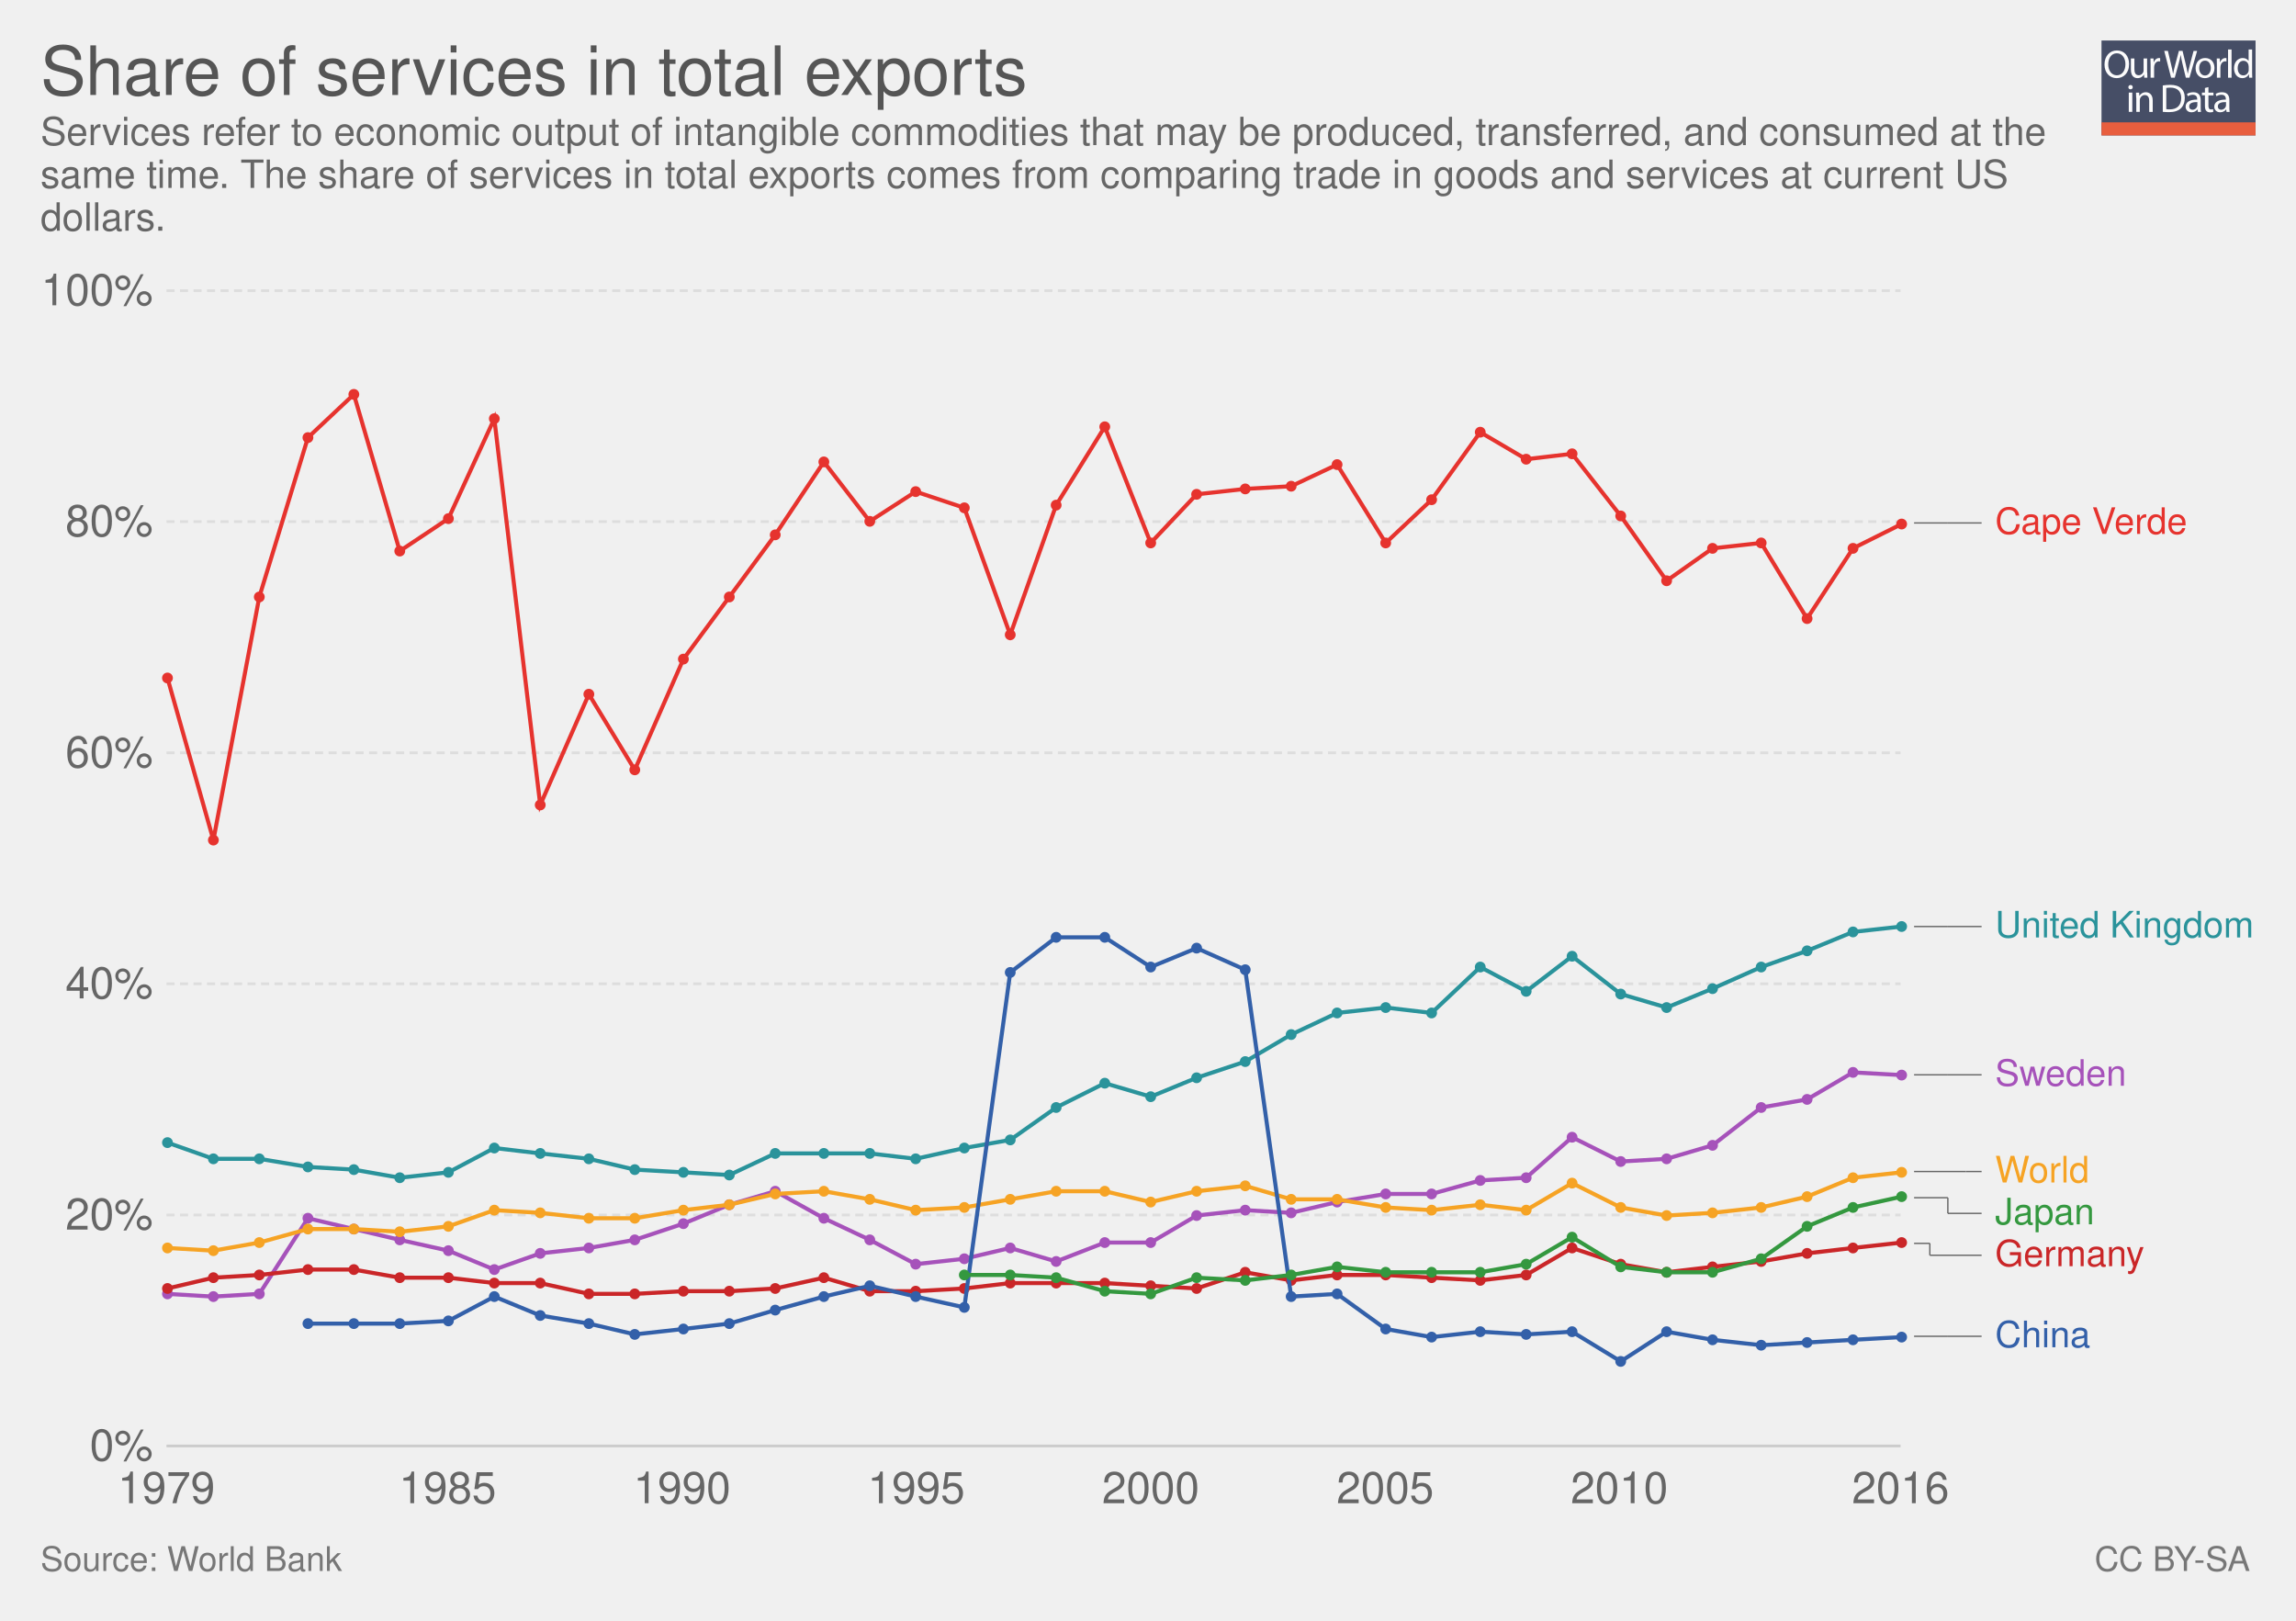
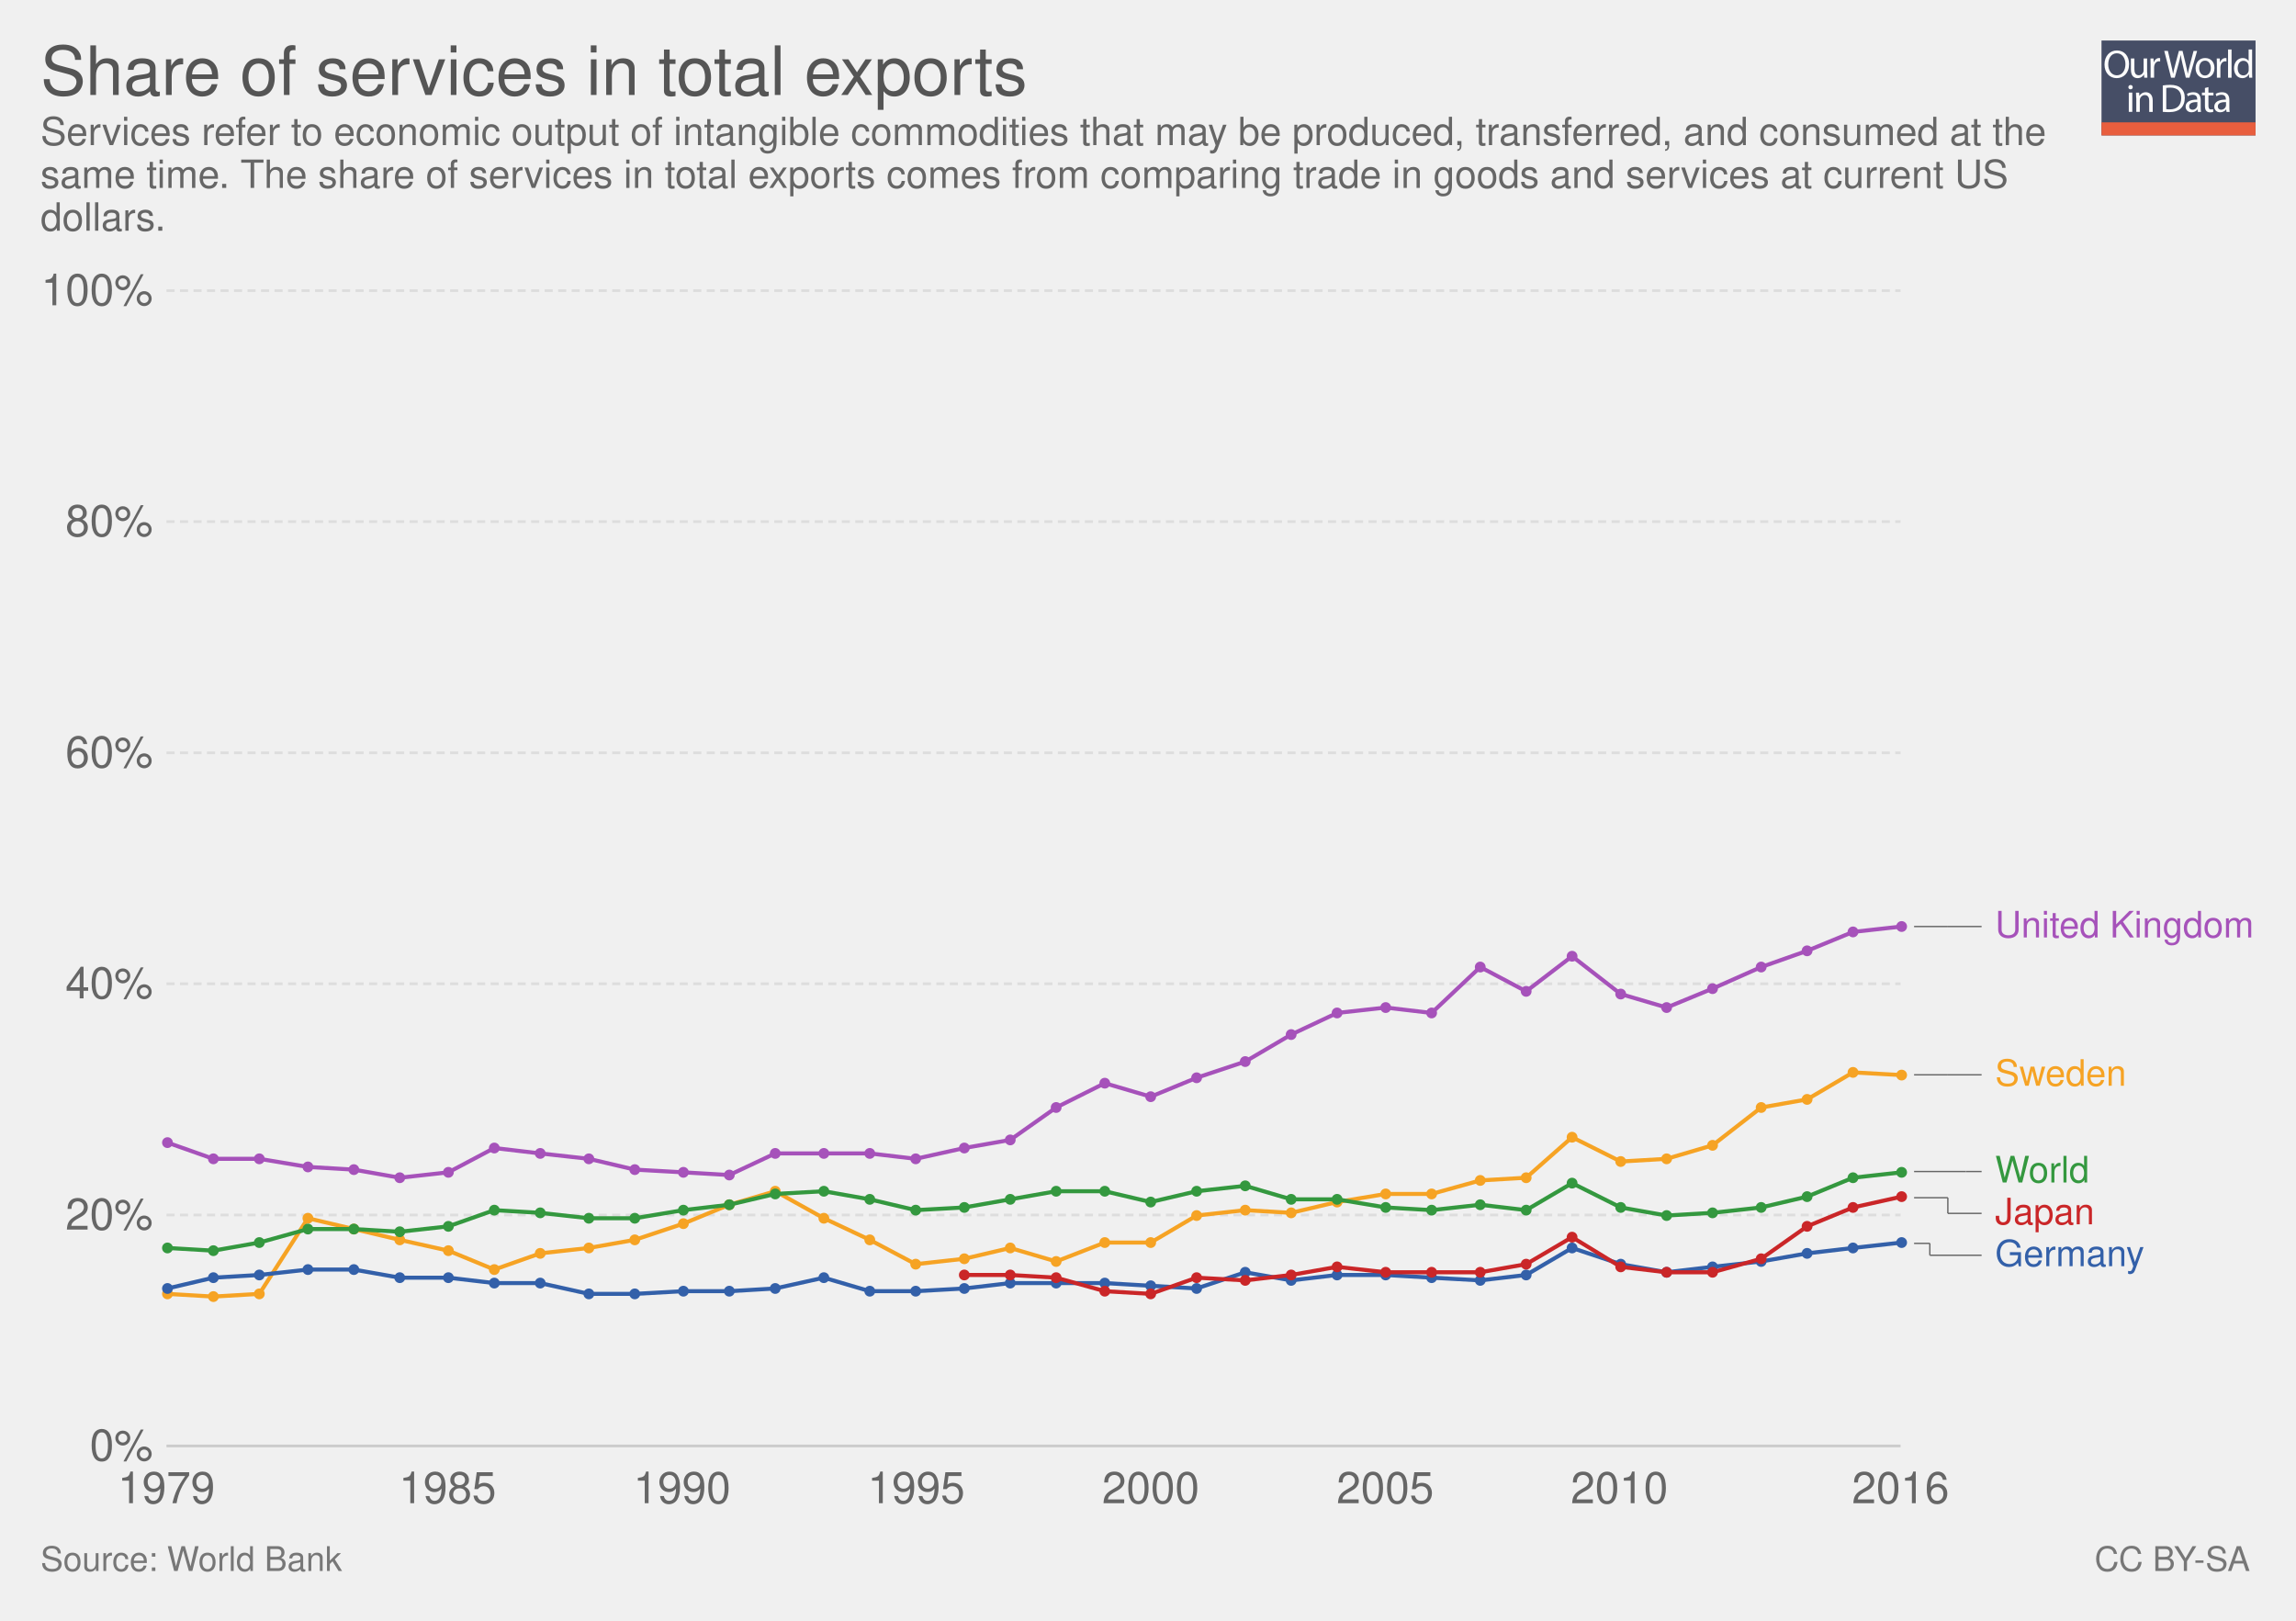
<svg xmlns="http://www.w3.org/2000/svg" xmlns:xlink="http://www.w3.org/1999/xlink" version="1.1" style="font-family: 'Helvetica Neue', Helvetica, Arial, sans-serif; font-size: 18px; background-color: white; text-rendering: optimizeLegibility; -webkit-font-smoothing: antialiased;" width="850" height="600">
  <g class="ChartTab">
    <g class="HeaderView">
      <g opacity="0.8" transform="translate(778, 15) scale(0.27)">
        <a xlink:href="https://ourworldindata.org" target="_blank">
          <g>
            <rect x="0" y="0" fill="#1B2543" width="211.2" height="130.1" />
            <rect x="0" y="112.2" fill="#E63912" width="211.2" height="17.9" />
            <g>
              <rect x="1.2" y="12.3" fill="none" width="210.2" height="99.2" />
              <path fill="#FFFFFF" d="M37.8,32.2c0,12.7-7.7,19.4-17.1,19.4c-9.7,0-16.6-7.5-16.6-18.7c0-11.7,7.3-19.3,17.1-19.3 C31.3,13.7,37.8,21.3,37.8,32.2z M9.2,32.8c0,7.9,4.3,14.9,11.8,14.9c7.5,0,11.8-6.9,11.8-15.3c0-7.3-3.8-14.9-11.8-14.9 C13.1,17.5,9.2,24.8,9.2,32.8z" />
              <path fill="#FFFFFF" d="M62.7,43.8c0,2.7,0.1,5.1,0.2,7.2h-4.3l-0.3-4.3h-0.1c-1.3,2.1-4,4.9-8.8,4.9c-4.2,0-9.1-2.3-9.1-11.6 V24.6h4.8v14.6c0,5,1.5,8.4,5.9,8.4c3.2,0,5.5-2.2,6.3-4.4c0.3-0.7,0.4-1.6,0.4-2.5V24.6h4.8V43.8z" />
              <path fill="#FFFFFF" d="M67.3,32.8c0-3.1-0.1-5.8-0.2-8.2h4.2l0.2,5.2h0.2c1.2-3.5,4.1-5.8,7.3-5.8c0.5,0,0.9,0.1,1.4,0.2v4.5 c-0.5-0.1-1-0.2-1.6-0.2c-3.4,0-5.8,2.6-6.5,6.2c-0.1,0.7-0.2,1.4-0.2,2.2V51h-4.8V32.8z" />
              <path fill="#FFFFFF" d="M95.4,51l-9.4-36.8h5l4.4,18.6c1.1,4.6,2.1,9.2,2.7,12.7h0.1c0.6-3.7,1.8-8,3-12.8l4.9-18.5h5l4.5,18.7 c1,4.4,2,8.7,2.6,12.6h0.1c0.8-4,1.8-8.1,3-12.7l4.9-18.5h4.9L120.6,51h-5L111,31.9c-1.1-4.7-1.9-8.3-2.4-12h-0.1 c-0.7,3.7-1.5,7.3-2.8,12L100.4,51H95.4z" />
              <path fill="#FFFFFF" d="M154.9,37.6c0,9.8-6.8,14-13.2,14c-7.2,0-12.7-5.2-12.7-13.6c0-8.8,5.8-14,13.1-14 C149.8,24,154.9,29.5,154.9,37.6z M133.9,37.9c0,5.8,3.3,10.1,8,10.1c4.6,0,8-4.3,8-10.3c0-4.5-2.2-10.1-7.9-10.1 C136.3,27.6,133.9,32.8,133.9,37.9z" />
              <path fill="#FFFFFF" d="M158.2,32.8c0-3.1-0.1-5.8-0.2-8.2h4.2l0.2,5.2h0.2c1.2-3.5,4.1-5.8,7.3-5.8c0.5,0,0.9,0.1,1.4,0.2v4.5 c-0.5-0.1-1-0.2-1.6-0.2c-3.4,0-5.8,2.6-6.5,6.2c-0.1,0.7-0.2,1.4-0.2,2.2V51h-4.8V32.8z" />
              <path fill="#FFFFFF" d="M173.5,12.3h4.8V51h-4.8V12.3z" />
              <path fill="#FFFFFF" d="M206.5,12.3v31.9c0,2.3,0.1,5,0.2,6.8h-4.3l-0.2-4.6H202c-1.5,2.9-4.7,5.2-9,5.2 c-6.4,0-11.3-5.4-11.3-13.4c-0.1-8.8,5.4-14.2,11.9-14.2c4,0,6.8,1.9,8,4h0.1V12.3H206.5z M201.7,35.4c0-0.6-0.1-1.4-0.2-2 c-0.7-3.1-3.3-5.6-6.9-5.6c-5,0-7.9,4.4-7.9,10.2c0,5.3,2.6,9.8,7.8,9.8c3.2,0,6.2-2.1,7.1-5.7c0.2-0.7,0.2-1.3,0.2-2.1V35.4z" />
              <path fill="#FFFFFF" d="M42.8,64c0.1,1.6-1.1,2.9-3.1,2.9c-1.7,0-2.9-1.3-2.9-2.9c0-1.7,1.3-3,3-3C41.7,61,42.8,62.3,42.8,64z M37.4,97.8V71.4h4.8v26.4H37.4z" />
              <path fill="#FFFFFF" d="M47.5,78.6c0-2.7-0.1-5-0.2-7.1h4.3l0.3,4.4h0.1c1.3-2.5,4.4-5,8.8-5c3.7,0,9.4,2.2,9.4,11.2v15.8h-4.8 V82.6c0-4.3-1.6-7.8-6.1-7.8c-3.2,0-5.6,2.2-6.5,4.9c-0.2,0.6-0.3,1.4-0.3,2.2v15.9h-4.8V78.6z" />
              <path fill="#FFFFFF" d="M84,61.6c2.9-0.4,6.3-0.8,10.1-0.8c6.8,0,11.7,1.6,14.9,4.6c3.3,3,5.2,7.3,5.2,13.2c0,6-1.9,10.9-5.3,14.3 c-3.4,3.4-9.1,5.3-16.3,5.3c-3.4,0-6.2-0.2-8.6-0.4V61.6z M88.8,94.1c1.2,0.2,3,0.3,4.8,0.3c10.2,0,15.7-5.7,15.7-15.6 c0.1-8.7-4.9-14.2-14.9-14.2c-2.5,0-4.3,0.2-5.6,0.5V94.1z" />
              <path fill="#FFFFFF" d="M132.1,97.8l-0.4-3.3h-0.2c-1.5,2.1-4.3,3.9-8.1,3.9c-5.4,0-8.1-3.8-8.1-7.6c0-6.4,5.7-9.9,15.9-9.8v-0.5 c0-2.2-0.6-6.1-6-6.1c-2.5,0-5,0.8-6.9,2l-1.1-3.2c2.2-1.4,5.4-2.3,8.7-2.3c8.1,0,10.1,5.5,10.1,10.8v9.9c0,2.3,0.1,4.5,0.4,6.3 H132.1z M131.4,84.4c-5.3-0.1-11.2,0.8-11.2,5.9c0,3.1,2.1,4.6,4.5,4.6c3.4,0,5.6-2.2,6.4-4.4c0.2-0.5,0.3-1,0.3-1.5V84.4z" />
              <path fill="#FFFFFF" d="M146.6,63.9v7.6h6.9v3.7h-6.9v14.2c0,3.3,0.9,5.1,3.6,5.1c1.3,0,2.2-0.2,2.8-0.3l0.2,3.6 c-0.9,0.4-2.4,0.7-4.3,0.7c-2.2,0-4-0.7-5.2-2c-1.4-1.4-1.9-3.8-1.9-6.9V75.1h-4.1v-3.7h4.1v-6.3L146.6,63.9z" />
              <path fill="#FFFFFF" d="M171.4,97.8l-0.4-3.3h-0.2c-1.5,2.1-4.3,3.9-8.1,3.9c-5.4,0-8.1-3.8-8.1-7.6c0-6.4,5.7-9.9,15.9-9.8v-0.5 c0-2.2-0.6-6.1-6-6.1c-2.5,0-5,0.8-6.9,2l-1.1-3.2c2.2-1.4,5.4-2.3,8.7-2.3c8.1,0,10.1,5.5,10.1,10.8v9.9c0,2.3,0.1,4.5,0.4,6.3 H171.4z M170.7,84.4c-5.3-0.1-11.2,0.8-11.2,5.9c0,3.1,2.1,4.6,4.5,4.6c3.4,0,5.6-2.2,6.4-4.4c0.2-0.5,0.3-1,0.3-1.5V84.4z" />
            </g>
          </g>
        </a>
      </g>
      <a href="https://ourworldindata.org/grapher/share-of-services-in-total-exports" target="_blank">
        <text font-size="25.20" x="15.0" y="35.2" fill="#555">
          <tspan x="15" y="35.16">Share of services in total exports</tspan>
        </text>
      </a>
      <text font-size="14.40" x="15.0" y="53.7" fill="#666">
        <tspan x="15" y="53.72">Services refer to economic output of intangible commodities that may be produced, transferred, and consumed at the</tspan>
        <tspan x="15" y="69.56">same time. The share of services in total exports comes from comparing trade in goods and services at current US</tspan>
        <tspan x="15" y="85.4">dollars.</tspan>
      </text>
    </g>
    <g class="LineChart">
      <defs>
        <clipPath id="boundsClip-1">
          <rect x="51.634" y="0" width="830" height="897.8" />
        </clipPath>
      </defs>
      <g class="AxisBoxView">
        <g class="HorizontalAxis">
          <text x="61.6" y="556.5" fill="#666" text-anchor="middle" font-size="16.2">1979</text>
          <text x="165.7" y="556.5" fill="#666" text-anchor="middle" font-size="16.2">1985</text>
          <text x="252.5" y="556.5" fill="#666" text-anchor="middle" font-size="16.2">1990</text>
          <text x="339.2" y="556.5" fill="#666" text-anchor="middle" font-size="16.2">1995</text>
          <text x="426" y="556.5" fill="#666" text-anchor="middle" font-size="16.2">2000</text>
          <text x="512.8" y="556.5" fill="#666" text-anchor="middle" font-size="16.2">2005</text>
          <text x="599.5" y="556.5" fill="#666" text-anchor="middle" font-size="16.2">2010</text>
          <text x="703.6" y="556.5" fill="#666" text-anchor="middle" font-size="16.2">2016</text>
        </g>
        <g class="VerticalAxis">
          <text x="56.63" y="535.3" fill="#666" dominant-baseline="middle" text-anchor="end" font-size="16.2">0%</text>
          <text x="56.63" y="449.8" fill="#666" dominant-baseline="middle" text-anchor="end" font-size="16.2">20%</text>
          <text x="56.63" y="364.2" fill="#666" dominant-baseline="middle" text-anchor="end" font-size="16.2">40%</text>
          <text x="56.63" y="278.7" fill="#666" dominant-baseline="middle" text-anchor="end" font-size="16.2">60%</text>
          <text x="56.63" y="193.1" fill="#666" dominant-baseline="middle" text-anchor="end" font-size="16.2">80%</text>
          <text x="56.63" y="107.6" fill="#666" dominant-baseline="middle" text-anchor="end" font-size="16.2">100%</text>
        </g>
        <g class="AxisGridLines">
          <line x1="61.63" y1="535.3" x2="703.61" y2="535.3" stroke="#ccc" />
          <line x1="61.63" y1="449.8" x2="703.61" y2="449.8" stroke="#ddd" stroke-dasharray="3,2" />
          <line x1="61.63" y1="364.2" x2="703.61" y2="364.2" stroke="#ddd" stroke-dasharray="3,2" />
          <line x1="61.63" y1="278.7" x2="703.61" y2="278.7" stroke="#ddd" stroke-dasharray="3,2" />
          <line x1="61.63" y1="193.1" x2="703.61" y2="193.1" stroke="#ddd" stroke-dasharray="3,2" />
          <line x1="61.63" y1="107.6" x2="703.61" y2="107.6" stroke="#ddd" stroke-dasharray="3,2" />
        </g>
      </g>
      <g clip-path="url(#boundsClip-1)">
        <g class="HeightedLegend clickable">
          <g class="legendMark">
            <g class="indicator">
-               <line x1="708.61" y1="193.6" x2="721.11" y2="193.6" stroke="#666" stroke-width="0.5" />
-               <line x1="721.11" y1="193.6" x2="721.11" y2="193.6" stroke="#666" stroke-width="0.5" />
-               <line x1="721.11" y1="193.6" x2="733.61" y2="193.6" stroke="#666" stroke-width="0.5" />
-             </g>
-             <rect x="703.61" y="186.85" width="107.36" height="13.5" fill="#fff" opacity="0" />
-             <text font-size="13.50" x="738.6" y="197.7" fill="#e6332e">
-               <tspan x="738.61" y="197.65">Cape Verde</tspan>
-             </text>
-           </g>
-           <g class="legendMark">
-             <g class="indicator">
              <line x1="708.61" y1="343" x2="721.11" y2="343" stroke="#666" stroke-width="0.5" />
              <line x1="721.11" y1="343" x2="721.11" y2="343" stroke="#666" stroke-width="0.5" />
              <line x1="721.11" y1="343" x2="733.61" y2="343" stroke="#666" stroke-width="0.5" />
            </g>
            <rect x="703.61" y="336.25" width="131.39" height="13.5" fill="#fff" opacity="0" />
-             <text font-size="13.50" x="738.6" y="347.1" fill="#2a939b">
+             <text font-size="13.50" x="738.6" y="347.1" fill="#a652ba">
              <tspan x="738.61" y="347.05">United Kingdom</tspan>
            </text>
          </g>
          <g class="legendMark">
            <g class="indicator">
              <line x1="708.61" y1="397.9" x2="721.11" y2="397.9" stroke="#666" stroke-width="0.5" />
              <line x1="721.11" y1="397.9" x2="721.11" y2="397.9" stroke="#666" stroke-width="0.5" />
              <line x1="721.11" y1="397.9" x2="733.61" y2="397.9" stroke="#666" stroke-width="0.5" />
            </g>
            <rect x="703.61" y="391.15" width="84.005" height="13.5" fill="#fff" opacity="0" />
-             <text font-size="13.50" x="738.6" y="401.9" fill="#a652ba">
+             <text font-size="13.50" x="738.6" y="401.9" fill="#f6a324">
              <tspan x="738.61" y="401.95">Sweden</tspan>
            </text>
          </g>
          <g class="legendMark">
            <g class="indicator">
              <line x1="708.61" y1="433.7" x2="727.777" y2="433.7" stroke="#666" stroke-width="0.5" />
              <line x1="727.777" y1="433.7" x2="727.777" y2="433.7" stroke="#666" stroke-width="0.5" />
              <line x1="727.777" y1="433.7" x2="733.61" y2="433.7" stroke="#666" stroke-width="0.5" />
            </g>
            <rect x="703.61" y="426.95" width="70.235" height="13.5" fill="#fff" opacity="0" />
-             <text font-size="13.50" x="738.6" y="437.8" fill="#f6a324">
+             <text font-size="13.50" x="738.6" y="437.8" fill="#34983f">
              <tspan x="738.61" y="437.75">World</tspan>
            </text>
          </g>
          <g class="legendMark">
            <g class="indicator">
              <line x1="708.61" y1="443.4" x2="721.11" y2="443.4" stroke="#666" stroke-width="0.5" />
              <line x1="721.11" y1="443.4" x2="721.11" y2="449.2" stroke="#666" stroke-width="0.5" />
              <line x1="721.11" y1="449.2" x2="733.61" y2="449.2" stroke="#666" stroke-width="0.5" />
            </g>
            <rect x="703.61" y="442.45" width="71.99" height="13.5" fill="#fff" opacity="0" />
-             <text font-size="13.50" x="738.6" y="453.3" fill="#34983f">
+             <text font-size="13.50" x="738.6" y="453.3" fill="#ca2628">
              <tspan x="738.61" y="453.25">Japan</tspan>
            </text>
          </g>
          <g class="legendMark">
            <g class="indicator">
              <line x1="708.61" y1="460.3" x2="714.443" y2="460.3" stroke="#666" stroke-width="0.5" />
              <line x1="714.443" y1="460.3" x2="714.443" y2="464.7" stroke="#666" stroke-width="0.5" />
              <line x1="714.443" y1="464.7" x2="733.61" y2="464.7" stroke="#666" stroke-width="0.5" />
            </g>
            <rect x="703.61" y="457.95" width="90.62" height="13.5" fill="#fff" opacity="0" />
-             <text font-size="13.50" x="738.6" y="468.8" fill="#ca2628">
+             <text font-size="13.50" x="738.6" y="468.8" fill="#3360a9">
              <tspan x="738.61" y="468.75">Germany</tspan>
-             </text>
-           </g>
-           <g class="legendMark">
-             <g class="indicator">
-               <line x1="708.61" y1="494.7" x2="721.11" y2="494.7" stroke="#666" stroke-width="0.5" />
-               <line x1="721.11" y1="494.7" x2="721.11" y2="494.7" stroke="#666" stroke-width="0.5" />
-               <line x1="721.11" y1="494.7" x2="733.61" y2="494.7" stroke="#666" stroke-width="0.5" />
-             </g>
-             <rect x="703.61" y="487.95" width="70.37" height="13.5" fill="#fff" opacity="0" />
-             <text font-size="13.50" x="738.6" y="498.8" fill="#3360a9">
-               <tspan x="738.61" y="498.75">China</tspan>
            </text>
          </g>
        </g>
        <g class="Lines">
          <rect x="62" y="108" width="642" height="428" fill="rgba(255,255,255,0)" opacity="0" />
-           <g class="key-Cape-Verde_0">
-             <path stroke="#e6332e" stroke-linecap="round" d="M62 251L79 311L96 221L114 162L131 146L148 204L166 192L183 155L200 298L218 257L235 285L253 244L270 221L287 198L305 171L322 193L339 182L357 188L374 235L391 187L409 158L426 201L443 183L461 181L478 180L495 172L513 201L530 185L548 160L565 170L582 168L600 191L617 215L634 203L652 201L669 229L686 203L704 194" fill="none" stroke-width="1.5" />
-             <g fill="#e6332e">
-               <circle cx="62" cy="251" r="2" />
-               <circle cx="79" cy="311" r="2" />
-               <circle cx="96" cy="221" r="2" />
-               <circle cx="114" cy="162" r="2" />
-               <circle cx="131" cy="146" r="2" />
-               <circle cx="148" cy="204" r="2" />
-               <circle cx="166" cy="192" r="2" />
-               <circle cx="183" cy="155" r="2" />
-               <circle cx="200" cy="298" r="2" />
-               <circle cx="218" cy="257" r="2" />
-               <circle cx="235" cy="285" r="2" />
-               <circle cx="253" cy="244" r="2" />
-               <circle cx="270" cy="221" r="2" />
-               <circle cx="287" cy="198" r="2" />
-               <circle cx="305" cy="171" r="2" />
-               <circle cx="322" cy="193" r="2" />
-               <circle cx="339" cy="182" r="2" />
-               <circle cx="357" cy="188" r="2" />
-               <circle cx="374" cy="235" r="2" />
-               <circle cx="391" cy="187" r="2" />
-               <circle cx="409" cy="158" r="2" />
-               <circle cx="426" cy="201" r="2" />
-               <circle cx="443" cy="183" r="2" />
-               <circle cx="461" cy="181" r="2" />
-               <circle cx="478" cy="180" r="2" />
-               <circle cx="495" cy="172" r="2" />
-               <circle cx="513" cy="201" r="2" />
-               <circle cx="530" cy="185" r="2" />
-               <circle cx="548" cy="160" r="2" />
-               <circle cx="565" cy="170" r="2" />
-               <circle cx="582" cy="168" r="2" />
-               <circle cx="600" cy="191" r="2" />
-               <circle cx="617" cy="215" r="2" />
-               <circle cx="634" cy="203" r="2" />
-               <circle cx="652" cy="201" r="2" />
-               <circle cx="669" cy="229" r="2" />
-               <circle cx="686" cy="203" r="2" />
-               <circle cx="704" cy="194" r="2" />
-             </g>
-           </g>
          <g class="key-Sweden_0">
-             <path stroke="#a652ba" stroke-linecap="round" d="M62 479L79 480L96 479L114 451L131 455L148 459L166 463L183 470L200 464L218 462L235 459L253 453L270 446L287 441L305 451L322 459L339 468L357 466L374 462L391 467L409 460L426 460L443 450L461 448L478 449L495 445L513 442L530 442L548 437L565 436L582 421L600 430L617 429L634 424L652 410L669 407L686 397L704 398" fill="none" stroke-width="1.5" />
-             <g fill="#a652ba">
+             <path stroke="#f6a324" stroke-linecap="round" d="M62 479L79 480L96 479L114 451L131 455L148 459L166 463L183 470L200 464L218 462L235 459L253 453L270 446L287 441L305 451L322 459L339 468L357 466L374 462L391 467L409 460L426 460L443 450L461 448L478 449L495 445L513 442L530 442L548 437L565 436L582 421L600 430L617 429L634 424L652 410L669 407L686 397L704 398" fill="none" stroke-width="1.5" />
+             <g fill="#f6a324">
              <circle cx="62" cy="479" r="2" />
              <circle cx="79" cy="480" r="2" />
              <circle cx="96" cy="479" r="2" />
              <circle cx="114" cy="451" r="2" />
              <circle cx="131" cy="455" r="2" />
              <circle cx="148" cy="459" r="2" />
              <circle cx="166" cy="463" r="2" />
              <circle cx="183" cy="470" r="2" />
              <circle cx="200" cy="464" r="2" />
              <circle cx="218" cy="462" r="2" />
              <circle cx="235" cy="459" r="2" />
              <circle cx="253" cy="453" r="2" />
              <circle cx="270" cy="446" r="2" />
              <circle cx="287" cy="441" r="2" />
              <circle cx="305" cy="451" r="2" />
              <circle cx="322" cy="459" r="2" />
              <circle cx="339" cy="468" r="2" />
              <circle cx="357" cy="466" r="2" />
              <circle cx="374" cy="462" r="2" />
              <circle cx="391" cy="467" r="2" />
              <circle cx="409" cy="460" r="2" />
              <circle cx="426" cy="460" r="2" />
              <circle cx="443" cy="450" r="2" />
              <circle cx="461" cy="448" r="2" />
              <circle cx="478" cy="449" r="2" />
              <circle cx="495" cy="445" r="2" />
              <circle cx="513" cy="442" r="2" />
              <circle cx="530" cy="442" r="2" />
              <circle cx="548" cy="437" r="2" />
              <circle cx="565" cy="436" r="2" />
              <circle cx="582" cy="421" r="2" />
              <circle cx="600" cy="430" r="2" />
              <circle cx="617" cy="429" r="2" />
              <circle cx="634" cy="424" r="2" />
              <circle cx="652" cy="410" r="2" />
              <circle cx="669" cy="407" r="2" />
              <circle cx="686" cy="397" r="2" />
              <circle cx="704" cy="398" r="2" />
            </g>
          </g>
          <g class="key-World_0">
-             <path stroke="#f6a324" stroke-linecap="round" d="M62 462L79 463L96 460L114 455L131 455L148 456L166 454L183 448L200 449L218 451L235 451L253 448L270 446L287 442L305 441L322 444L339 448L357 447L374 444L391 441L409 441L426 445L443 441L461 439L478 444L495 444L513 447L530 448L548 446L565 448L582 438L600 447L617 450L634 449L652 447L669 443L686 436L704 434" fill="none" stroke-width="1.5" />
-             <g fill="#f6a324">
+             <path stroke="#34983f" stroke-linecap="round" d="M62 462L79 463L96 460L114 455L131 455L148 456L166 454L183 448L200 449L218 451L235 451L253 448L270 446L287 442L305 441L322 444L339 448L357 447L374 444L391 441L409 441L426 445L443 441L461 439L478 444L495 444L513 447L530 448L548 446L565 448L582 438L600 447L617 450L634 449L652 447L669 443L686 436L704 434" fill="none" stroke-width="1.5" />
+             <g fill="#34983f">
              <circle cx="62" cy="462" r="2" />
              <circle cx="79" cy="463" r="2" />
              <circle cx="96" cy="460" r="2" />
              <circle cx="114" cy="455" r="2" />
              <circle cx="131" cy="455" r="2" />
              <circle cx="148" cy="456" r="2" />
              <circle cx="166" cy="454" r="2" />
              <circle cx="183" cy="448" r="2" />
              <circle cx="200" cy="449" r="2" />
              <circle cx="218" cy="451" r="2" />
              <circle cx="235" cy="451" r="2" />
              <circle cx="253" cy="448" r="2" />
              <circle cx="270" cy="446" r="2" />
              <circle cx="287" cy="442" r="2" />
              <circle cx="305" cy="441" r="2" />
              <circle cx="322" cy="444" r="2" />
              <circle cx="339" cy="448" r="2" />
              <circle cx="357" cy="447" r="2" />
              <circle cx="374" cy="444" r="2" />
              <circle cx="391" cy="441" r="2" />
              <circle cx="409" cy="441" r="2" />
              <circle cx="426" cy="445" r="2" />
              <circle cx="443" cy="441" r="2" />
              <circle cx="461" cy="439" r="2" />
              <circle cx="478" cy="444" r="2" />
              <circle cx="495" cy="444" r="2" />
              <circle cx="513" cy="447" r="2" />
              <circle cx="530" cy="448" r="2" />
              <circle cx="548" cy="446" r="2" />
              <circle cx="565" cy="448" r="2" />
              <circle cx="582" cy="438" r="2" />
              <circle cx="600" cy="447" r="2" />
              <circle cx="617" cy="450" r="2" />
              <circle cx="634" cy="449" r="2" />
              <circle cx="652" cy="447" r="2" />
              <circle cx="669" cy="443" r="2" />
              <circle cx="686" cy="436" r="2" />
              <circle cx="704" cy="434" r="2" />
            </g>
          </g>
          <g class="key-Germany_0">
-             <path stroke="#ca2628" stroke-linecap="round" d="M62 477L79 473L96 472L114 470L131 470L148 473L166 473L183 475L200 475L218 479L235 479L253 478L270 478L287 477L305 473L322 478L339 478L357 477L374 475L391 475L409 475L426 476L443 477L461 471L478 474L495 472L513 472L530 473L548 474L565 472L582 462L600 468L617 471L634 469L652 467L669 464L686 462L704 460" fill="none" stroke-width="1.5" />
-             <g fill="#ca2628">
+             <path stroke="#3360a9" stroke-linecap="round" d="M62 477L79 473L96 472L114 470L131 470L148 473L166 473L183 475L200 475L218 479L235 479L253 478L270 478L287 477L305 473L322 478L339 478L357 477L374 475L391 475L409 475L426 476L443 477L461 471L478 474L495 472L513 472L530 473L548 474L565 472L582 462L600 468L617 471L634 469L652 467L669 464L686 462L704 460" fill="none" stroke-width="1.5" />
+             <g fill="#3360a9">
              <circle cx="62" cy="477" r="2" />
              <circle cx="79" cy="473" r="2" />
              <circle cx="96" cy="472" r="2" />
              <circle cx="114" cy="470" r="2" />
              <circle cx="131" cy="470" r="2" />
              <circle cx="148" cy="473" r="2" />
              <circle cx="166" cy="473" r="2" />
              <circle cx="183" cy="475" r="2" />
              <circle cx="200" cy="475" r="2" />
              <circle cx="218" cy="479" r="2" />
              <circle cx="235" cy="479" r="2" />
              <circle cx="253" cy="478" r="2" />
              <circle cx="270" cy="478" r="2" />
              <circle cx="287" cy="477" r="2" />
              <circle cx="305" cy="473" r="2" />
              <circle cx="322" cy="478" r="2" />
              <circle cx="339" cy="478" r="2" />
              <circle cx="357" cy="477" r="2" />
              <circle cx="374" cy="475" r="2" />
              <circle cx="391" cy="475" r="2" />
              <circle cx="409" cy="475" r="2" />
              <circle cx="426" cy="476" r="2" />
              <circle cx="443" cy="477" r="2" />
              <circle cx="461" cy="471" r="2" />
              <circle cx="478" cy="474" r="2" />
              <circle cx="495" cy="472" r="2" />
              <circle cx="513" cy="472" r="2" />
              <circle cx="530" cy="473" r="2" />
              <circle cx="548" cy="474" r="2" />
              <circle cx="565" cy="472" r="2" />
              <circle cx="582" cy="462" r="2" />
              <circle cx="600" cy="468" r="2" />
              <circle cx="617" cy="471" r="2" />
              <circle cx="634" cy="469" r="2" />
              <circle cx="652" cy="467" r="2" />
              <circle cx="669" cy="464" r="2" />
              <circle cx="686" cy="462" r="2" />
              <circle cx="704" cy="460" r="2" />
            </g>
          </g>
          <g class="key-United-Kingdom_0">
-             <path stroke="#2a939b" stroke-linecap="round" d="M62 423L79 429L96 429L114 432L131 433L148 436L166 434L183 425L200 427L218 429L235 433L253 434L270 435L287 427L305 427L322 427L339 429L357 425L374 422L391 410L409 401L426 406L443 399L461 393L478 383L495 375L513 373L530 375L548 358L565 367L582 354L600 368L617 373L634 366L652 358L669 352L686 345L704 343" fill="none" stroke-width="1.5" />
-             <g fill="#2a939b">
+             <path stroke="#a652ba" stroke-linecap="round" d="M62 423L79 429L96 429L114 432L131 433L148 436L166 434L183 425L200 427L218 429L235 433L253 434L270 435L287 427L305 427L322 427L339 429L357 425L374 422L391 410L409 401L426 406L443 399L461 393L478 383L495 375L513 373L530 375L548 358L565 367L582 354L600 368L617 373L634 366L652 358L669 352L686 345L704 343" fill="none" stroke-width="1.5" />
+             <g fill="#a652ba">
              <circle cx="62" cy="423" r="2" />
              <circle cx="79" cy="429" r="2" />
              <circle cx="96" cy="429" r="2" />
              <circle cx="114" cy="432" r="2" />
              <circle cx="131" cy="433" r="2" />
              <circle cx="148" cy="436" r="2" />
              <circle cx="166" cy="434" r="2" />
              <circle cx="183" cy="425" r="2" />
              <circle cx="200" cy="427" r="2" />
              <circle cx="218" cy="429" r="2" />
              <circle cx="235" cy="433" r="2" />
              <circle cx="253" cy="434" r="2" />
              <circle cx="270" cy="435" r="2" />
              <circle cx="287" cy="427" r="2" />
              <circle cx="305" cy="427" r="2" />
              <circle cx="322" cy="427" r="2" />
              <circle cx="339" cy="429" r="2" />
              <circle cx="357" cy="425" r="2" />
              <circle cx="374" cy="422" r="2" />
              <circle cx="391" cy="410" r="2" />
              <circle cx="409" cy="401" r="2" />
              <circle cx="426" cy="406" r="2" />
              <circle cx="443" cy="399" r="2" />
              <circle cx="461" cy="393" r="2" />
              <circle cx="478" cy="383" r="2" />
              <circle cx="495" cy="375" r="2" />
              <circle cx="513" cy="373" r="2" />
              <circle cx="530" cy="375" r="2" />
              <circle cx="548" cy="358" r="2" />
              <circle cx="565" cy="367" r="2" />
              <circle cx="582" cy="354" r="2" />
              <circle cx="600" cy="368" r="2" />
              <circle cx="617" cy="373" r="2" />
              <circle cx="634" cy="366" r="2" />
              <circle cx="652" cy="358" r="2" />
              <circle cx="669" cy="352" r="2" />
              <circle cx="686" cy="345" r="2" />
              <circle cx="704" cy="343" r="2" />
            </g>
          </g>
-           <g class="key-China_0">
-             <path stroke="#3360a9" stroke-linecap="round" d="M114 490L131 490L148 490L166 489L183 480L200 487L218 490L235 494L253 492L270 490L287 485L305 480L322 476L339 480L357 484L374 360L391 347L409 347L426 358L443 351L461 359L478 480L495 479L513 492L530 495L548 493L565 494L582 493L600 504L617 493L634 496L652 498L669 497L686 496L704 495" fill="none" stroke-width="1.5" />
-             <g fill="#3360a9">
-               <circle cx="114" cy="490" r="2" />
-               <circle cx="131" cy="490" r="2" />
-               <circle cx="148" cy="490" r="2" />
-               <circle cx="166" cy="489" r="2" />
-               <circle cx="183" cy="480" r="2" />
-               <circle cx="200" cy="487" r="2" />
-               <circle cx="218" cy="490" r="2" />
-               <circle cx="235" cy="494" r="2" />
-               <circle cx="253" cy="492" r="2" />
-               <circle cx="270" cy="490" r="2" />
-               <circle cx="287" cy="485" r="2" />
-               <circle cx="305" cy="480" r="2" />
-               <circle cx="322" cy="476" r="2" />
-               <circle cx="339" cy="480" r="2" />
-               <circle cx="357" cy="484" r="2" />
-               <circle cx="374" cy="360" r="2" />
-               <circle cx="391" cy="347" r="2" />
-               <circle cx="409" cy="347" r="2" />
-               <circle cx="426" cy="358" r="2" />
-               <circle cx="443" cy="351" r="2" />
-               <circle cx="461" cy="359" r="2" />
-               <circle cx="478" cy="480" r="2" />
-               <circle cx="495" cy="479" r="2" />
-               <circle cx="513" cy="492" r="2" />
-               <circle cx="530" cy="495" r="2" />
-               <circle cx="548" cy="493" r="2" />
-               <circle cx="565" cy="494" r="2" />
-               <circle cx="582" cy="493" r="2" />
-               <circle cx="600" cy="504" r="2" />
-               <circle cx="617" cy="493" r="2" />
-               <circle cx="634" cy="496" r="2" />
-               <circle cx="652" cy="498" r="2" />
-               <circle cx="669" cy="497" r="2" />
-               <circle cx="686" cy="496" r="2" />
-               <circle cx="704" cy="495" r="2" />
-             </g>
-           </g>
          <g class="key-Japan_0">
-             <path stroke="#34983f" stroke-linecap="round" d="M357 472L374 472L391 473L409 478L426 479L443 473L461 474L478 472L495 469L513 471L530 471L548 471L565 468L582 458L600 469L617 471L634 471L652 466L669 454L686 447L704 443" fill="none" stroke-width="1.5" />
-             <g fill="#34983f">
+             <path stroke="#ca2628" stroke-linecap="round" d="M357 472L374 472L391 473L409 478L426 479L443 473L461 474L478 472L495 469L513 471L530 471L548 471L565 468L582 458L600 469L617 471L634 471L652 466L669 454L686 447L704 443" fill="none" stroke-width="1.5" />
+             <g fill="#ca2628">
              <circle cx="357" cy="472" r="2" />
              <circle cx="374" cy="472" r="2" />
              <circle cx="391" cy="473" r="2" />
              <circle cx="409" cy="478" r="2" />
              <circle cx="426" cy="479" r="2" />
              <circle cx="443" cy="473" r="2" />
              <circle cx="461" cy="474" r="2" />
              <circle cx="478" cy="472" r="2" />
              <circle cx="495" cy="469" r="2" />
              <circle cx="513" cy="471" r="2" />
              <circle cx="530" cy="471" r="2" />
              <circle cx="548" cy="471" r="2" />
              <circle cx="565" cy="468" r="2" />
              <circle cx="582" cy="458" r="2" />
              <circle cx="600" cy="469" r="2" />
              <circle cx="617" cy="471" r="2" />
              <circle cx="634" cy="471" r="2" />
              <circle cx="652" cy="466" r="2" />
              <circle cx="669" cy="454" r="2" />
              <circle cx="686" cy="447" r="2" />
              <circle cx="704" cy="443" r="2" />
            </g>
          </g>
        </g>
      </g>
    </g>
    <g style="fill: #777;" class="SourcesFooter">
      <g style="fill: #777;" class="clickable">
        <text font-size="12.60" x="15.0" y="581.6">
          <tspan x="15" y="581.58">Source: World Bank</tspan>
        </text>
      </g>
      <text font-size="12.60" x="775.4" y="581.6">
        <tspan x="775.402" y="581.58">
          <a style="fill: #777;" class="cclogo" href="http://creativecommons.org/licenses/by-sa/4.0/deed.en_US" target="_blank">CC BY-SA</a>
        </tspan>
      </text>
    </g>
  </g>
</svg>
